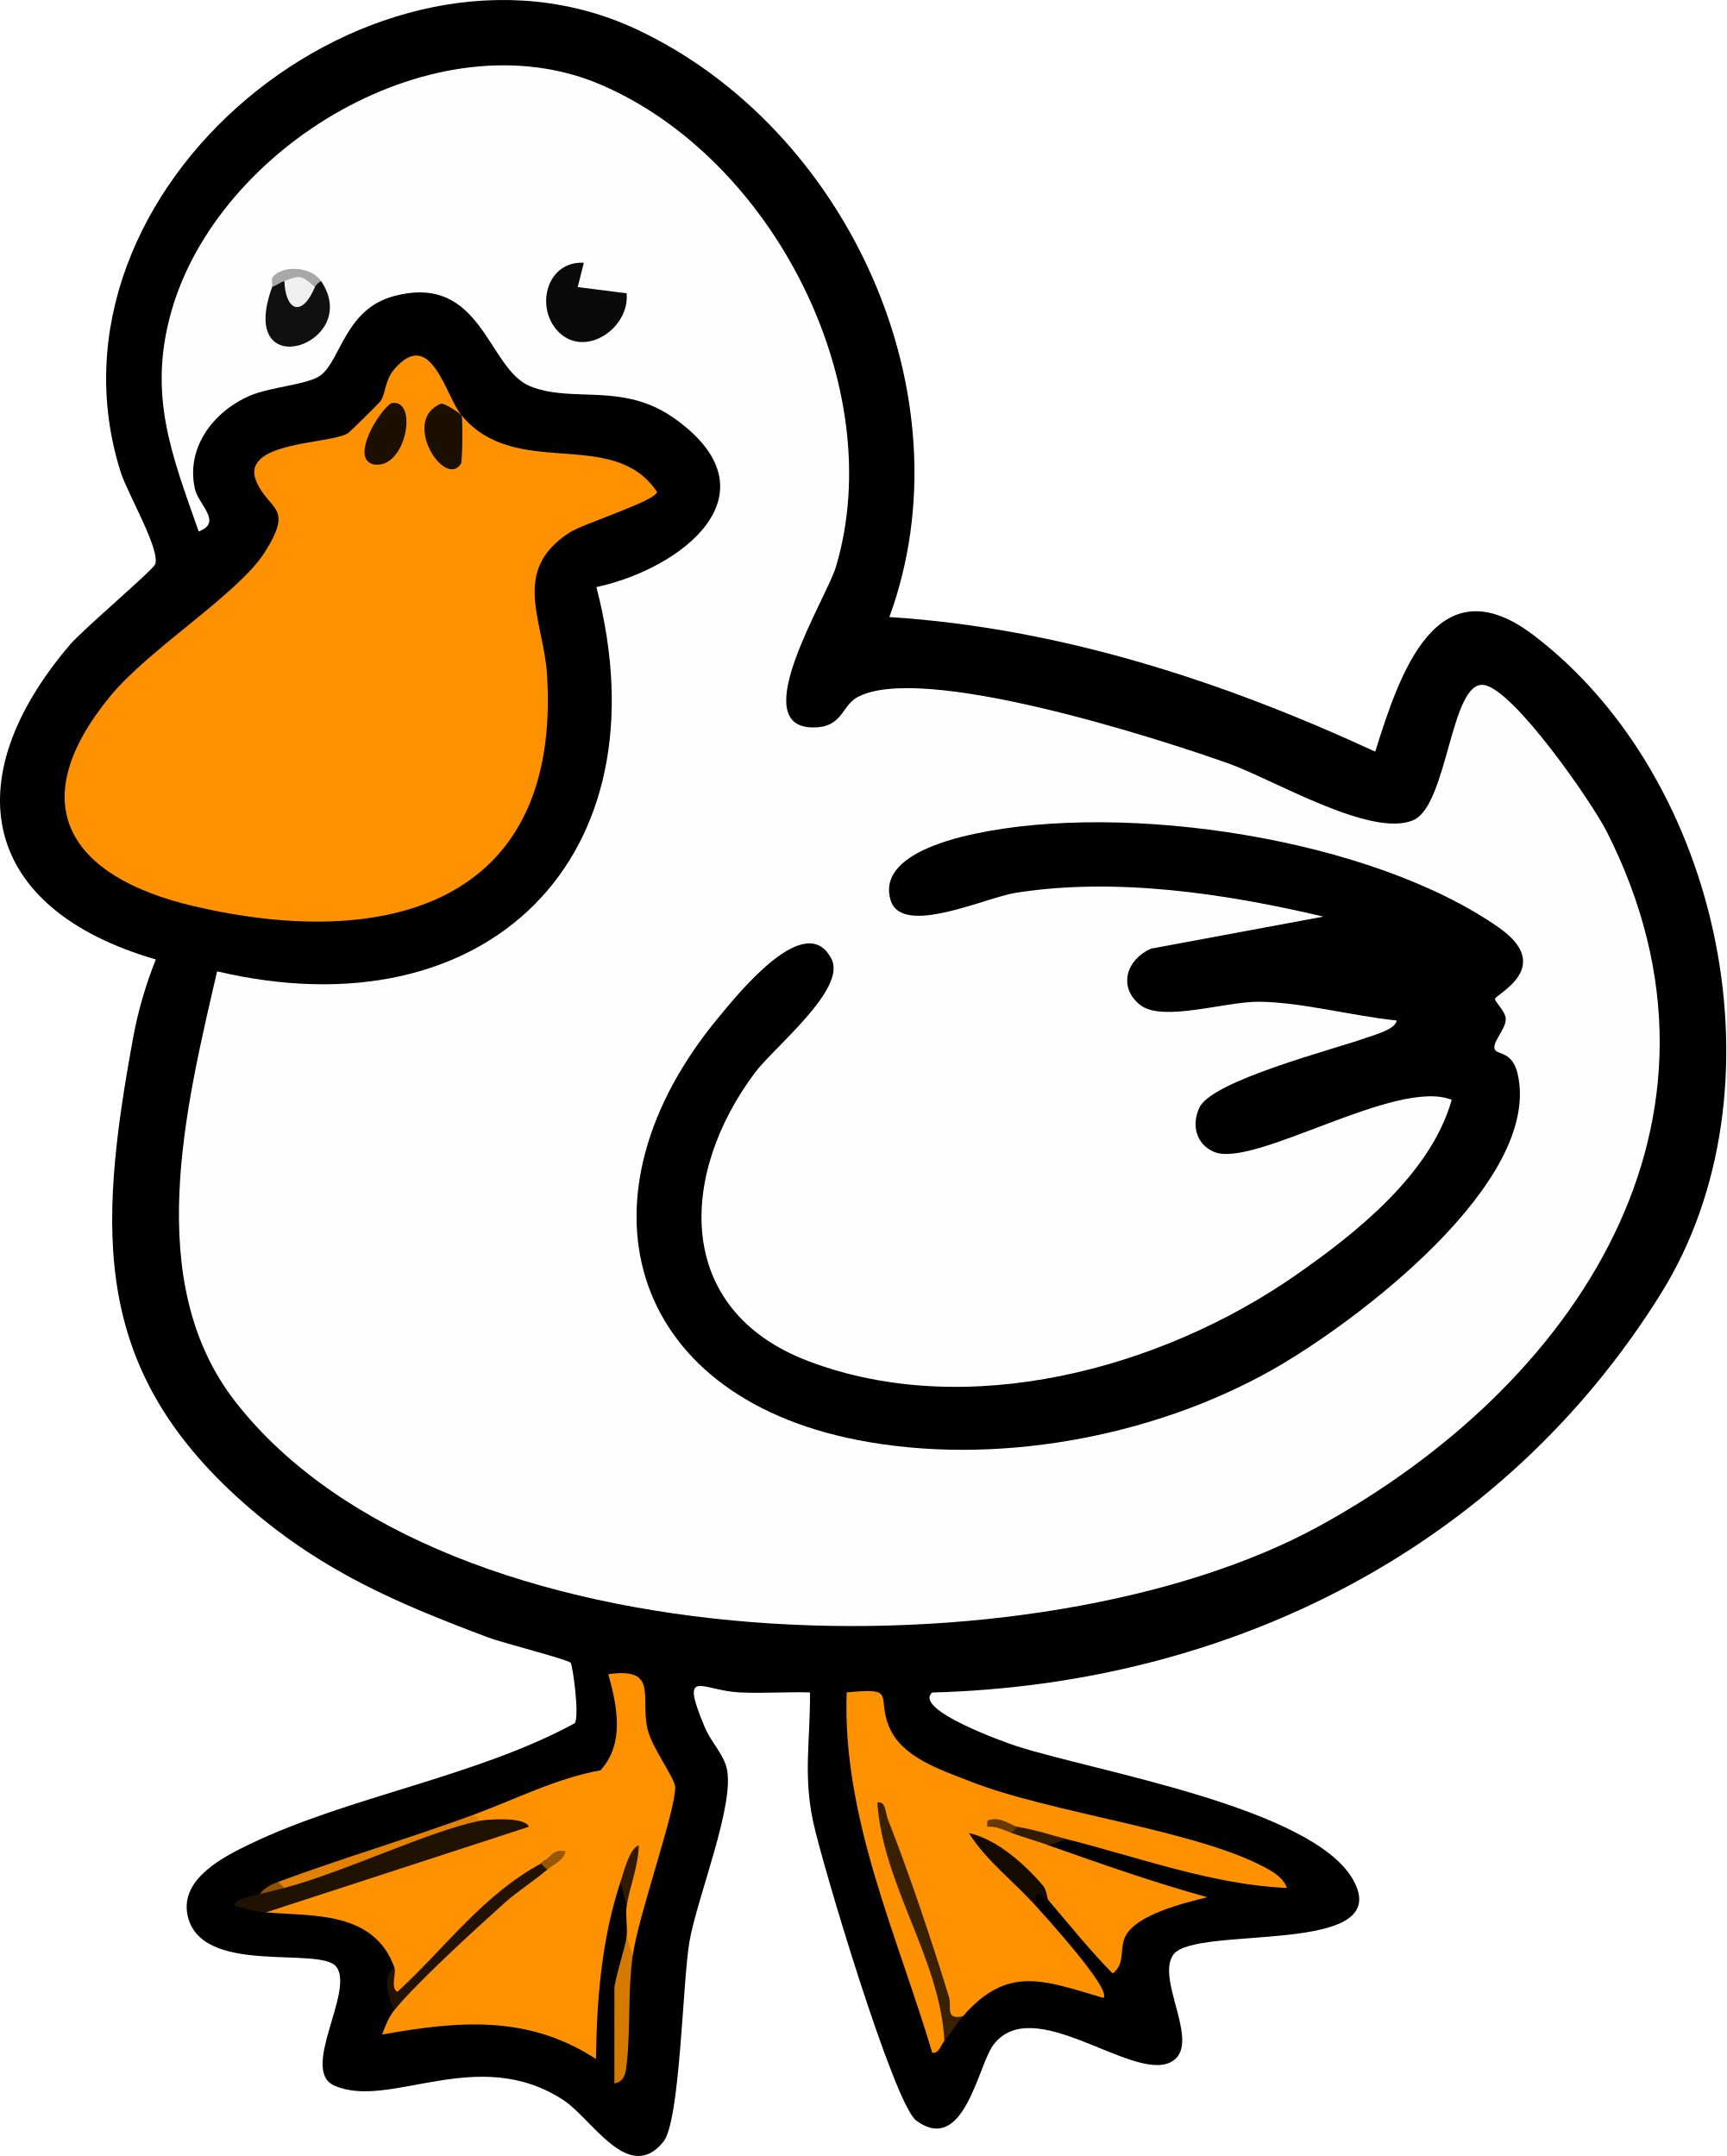
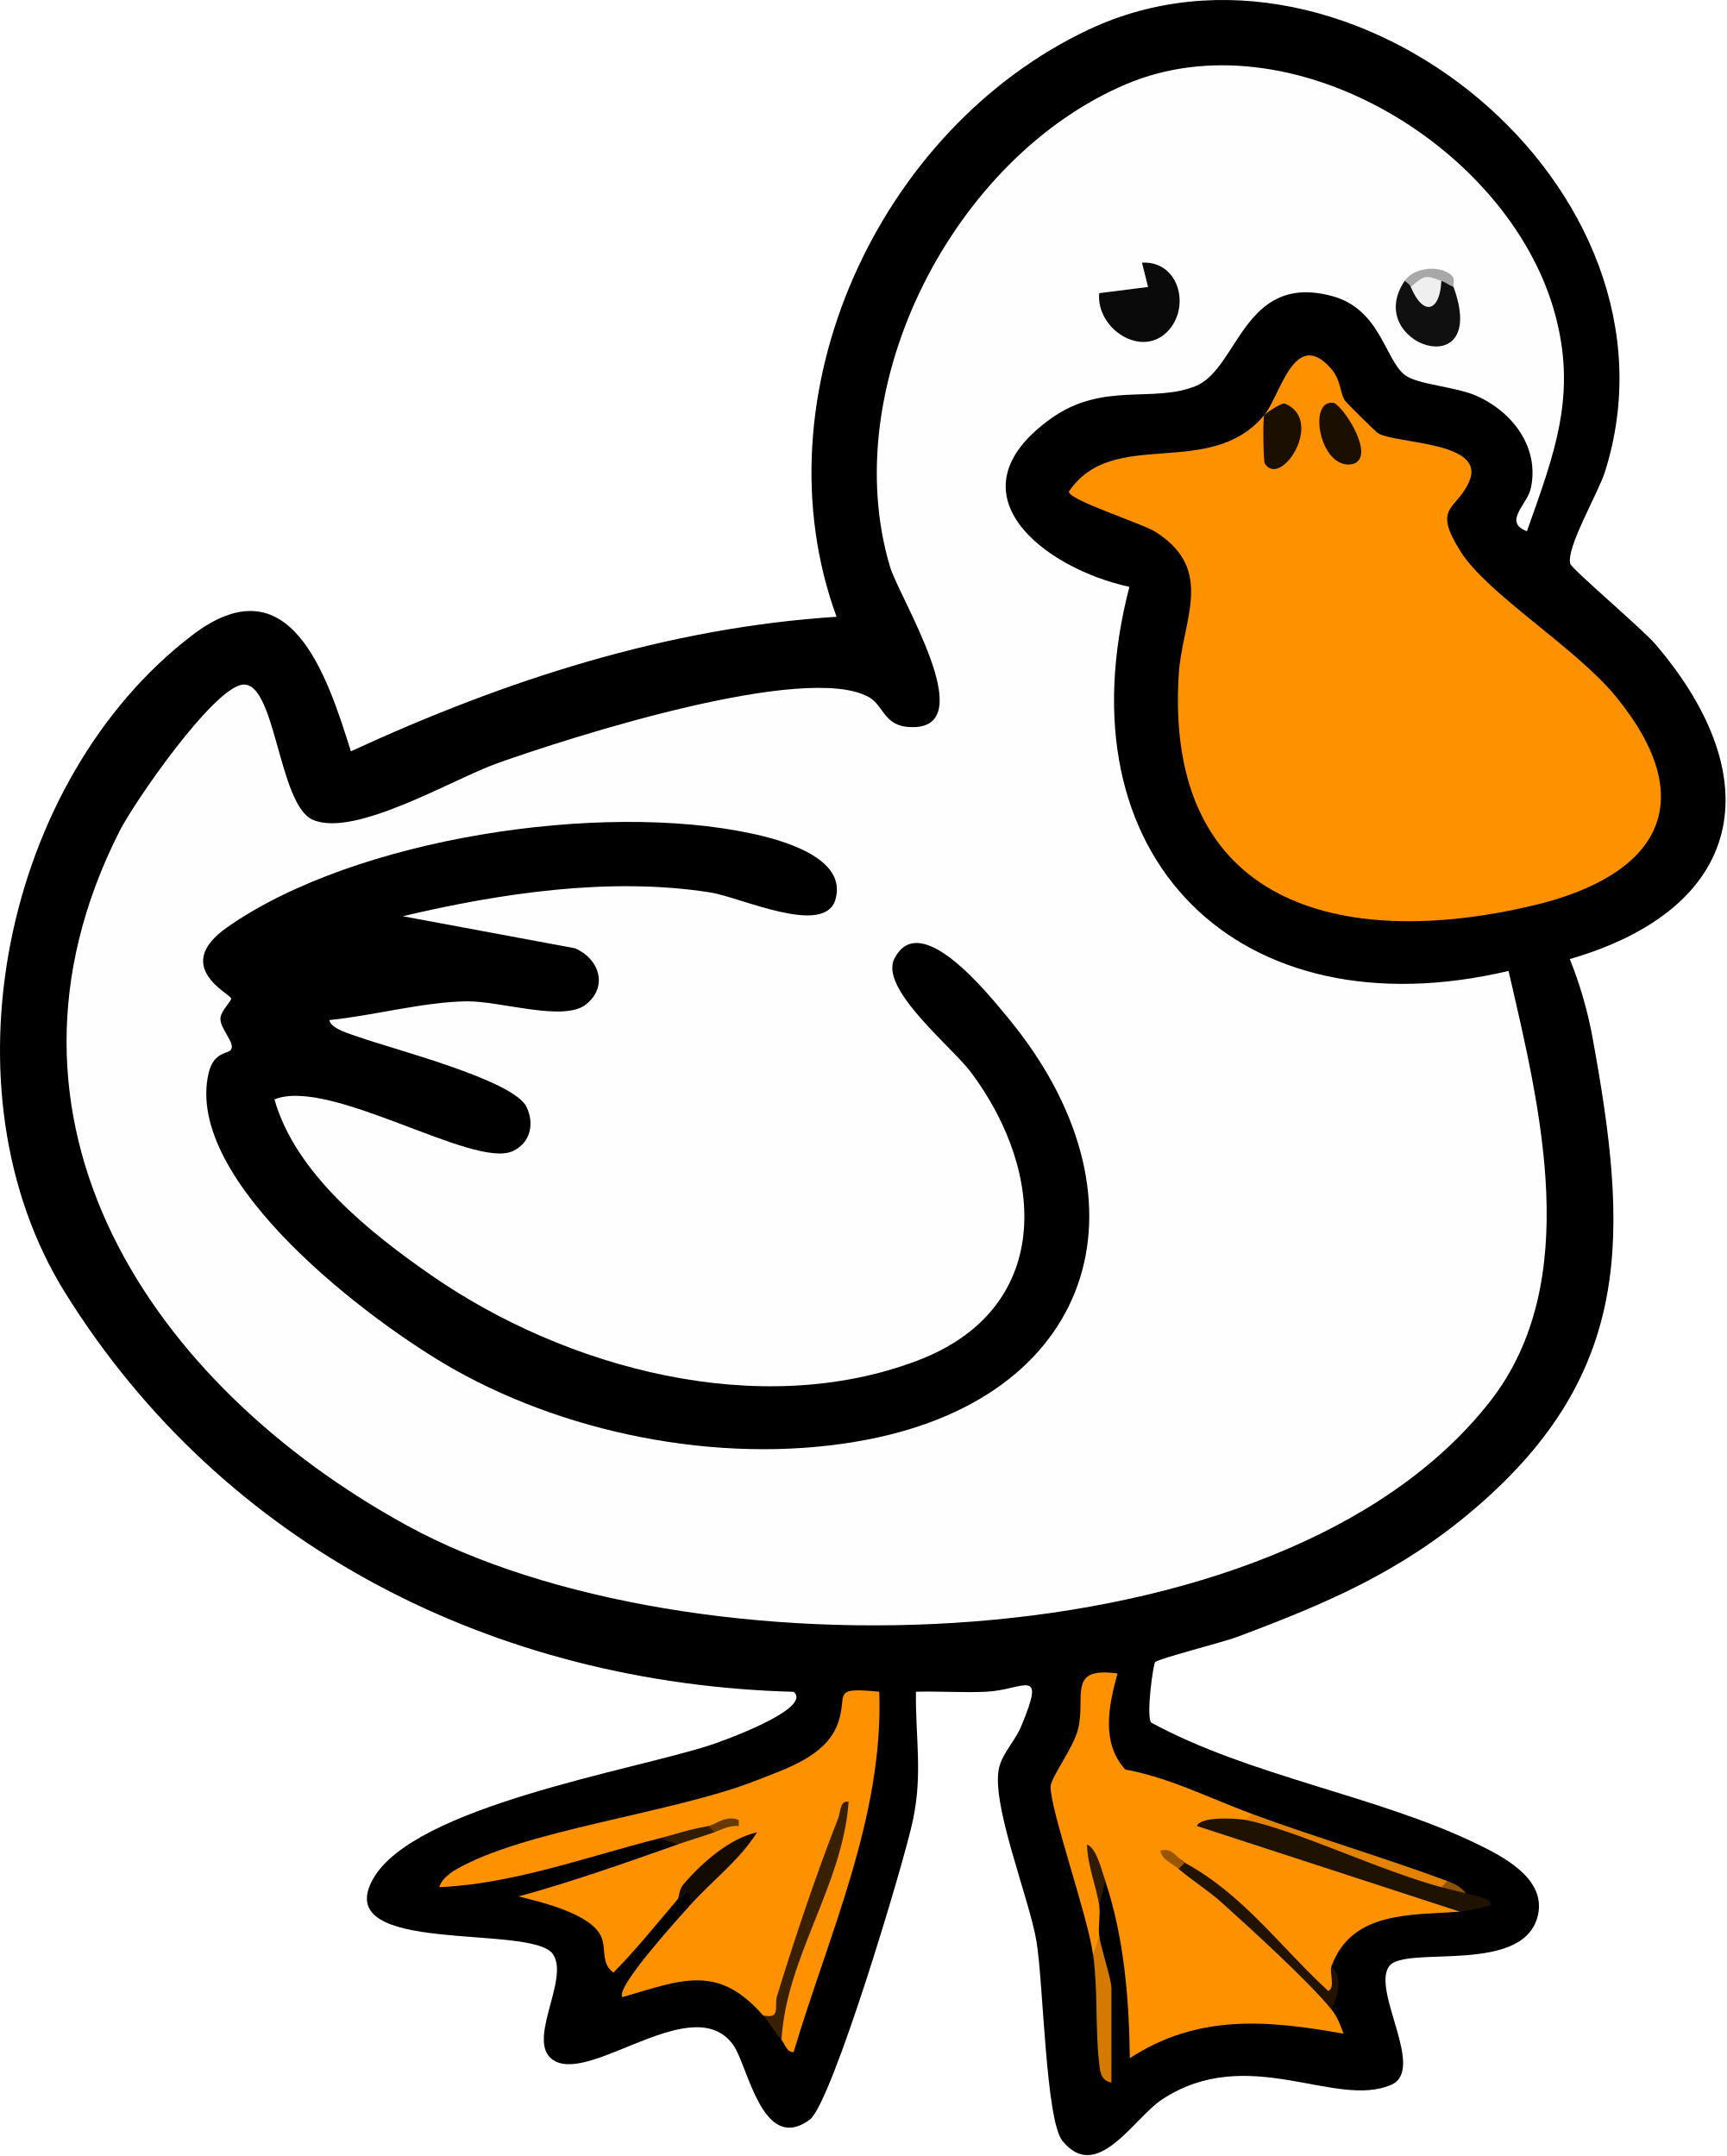
- <svg xmlns="http://www.w3.org/2000/svg" id="Layer_1" version="1.1" viewBox="0 0 203.361 254.055" width="203.361" height="254.055">
-   <defs id="defs4">
-     <style id="style2">
-       .st0 {
-         fill: #fe9100;
-       }
- 
-       .st1 {
-         fill: #905200;
-       }
- 
-       .st2 {
-         fill: #311c00;
-       }
- 
-       .st3 {
-         fill: #130b00;
-       }
- 
-       .st4 {
-         fill: #985700;
-       }
- 
-       .st5 {
-         fill: #221300;
-       }
- 
-       .st6 {
-         fill: #301b00;
-       }
- 
-       .st7 {
-         fill: #d57a00;
-       }
- 
-       .st8 {
-         fill: #efefef;
-       }
- 
-       .st9 {
-         fill: #a8a8a8;
-       }
- 
-       .st10 {
-         fill: #1a0f00;
-       }
- 
-       .st11 {
-         fill: #673b00;
-       }
- 
-       .st12 {
-         fill: #1f1200;
-       }
- 
-       .st13 {
-         fill: #0a0a0a;
-       }
- 
-       .st14 {
-         fill: #fefefe;
-       }
- 
-       .st15 {
-         fill: #101010;
-       }
- 
-       .st16 {
-         fill: #e38200;
-       }
- 
-       .st17 {
-         fill: #392100;
-       }
-     </style>
-   </defs>
-   <path d="m 104.778,72.71 c 20.04,1.29 39.15,7.51 57.23,15.86 2.85,-9.11 7.23,-22.45 18.71,-13.68 22.18,16.95 29.85,53.63 14.94,77.55 -18.71,30.02 -50.7,46.05 -85.84,47 -2.31,2.01 8.67,5.91 9.89,6.3 9.25,3 34.88,7.21 39.69,15.76 5.14,9.13 -18.67,5.25 -21.19,8.85 -2.1,3 3.53,10.73 -0.32,12.66 -4.58,2.29 -16.24,-8.3 -20.9,-2 -1.78,2.4 -3.42,12.97 -9.04,8.88 -2.64,-1.92 -11.18,-30.51 -12.18,-35.33 -1.15,-5.54 -0.3,-9.49 -0.35,-15.13 -2.75,-0.08 -5.52,0.13 -8.28,0 -4.45,-0.21 -7.15,-3.13 -4.11,4.11 0.68,1.62 2.08,3.03 2.54,4.66 1.17,4.1 -3.46,15.38 -4.35,20.61 -0.82,4.79 -1.08,21.11 -3.07,23.57 -4.08,5.03 -8.37,-2.66 -11.73,-4.88 -10.14,-6.68 -20.48,1.15 -27.03,-1.74 -4.08,-1.8 2.35,-11.08 0.26,-13.97 -1.86,-2.57 -16.21,1.21 -17.58,-6.24 -0.77,-4.2 4.26,-6.75 7.33,-8.23 11.76,-5.67 26.62,-7.91 38.31,-14.26 0.59,-0.88 -0.25,-6.84 -0.48,-7.12 -0.32,-0.39 -8.04,-2.36 -9.64,-2.96 -10.61,-3.98 -19.32,-7.68 -28.05,-15.15 -18.82,-16.12 -18.08,-32.51 -13.85,-55.57 0.57,-3.11 1.49,-6.27 2.67,-9.2 -20.63,-5.99 -23.69,-21.18 -10.1,-37.11 1.53,-1.79 9.81,-8.81 10.03,-9.47 0.59,-1.78 -3.28,-8.34 -4.07,-10.85 -10.59,-33.4 30.06,-66.6 60.8,-52.16 24.77,11.63 39.3,43.14 29.75,69.25 z" id="path6" />
-   <path class="st14" d="m 25.578,114.46 c 31.75,7.48 53,-13.33 44.68,-45.28 10.03,-2.16 21.55,-11.02 9.26,-19.83 -6.14,-4.4 -11.98,-1.79 -17.05,-3.83 -5.07,-2.04 -5.64,-13.4 -16.05,-10.63 -5.77,1.53 -6.26,7.54 -8.65,9.34 -1.48,1.11 -5.95,1.35 -8.38,2.42 -4.31,1.89 -7.52,6.16 -6.42,10.98 0.43,1.87 3.29,3.91 0.44,5 -3.19,-9.08 -6.01,-16.07 -3.23,-25.9 5.51,-19.52 31.24,-34.98 50.51,-26.79 20.29,8.63 34.13,35.54 27.79,56.85 -1.11,3.72 -10.67,18.84 -2.74,18.93 3.49,0.04 3.37,-2.47 5.19,-3.52 7.38,-4.22 35.24,4.72 43.81,7.77 5.27,1.88 16.82,8.82 21.76,6.67 4.08,-1.77 4.38,-16.53 8.33,-15.92 3.51,0.54 12.67,13.77 14.45,17.27 17.31,34.18 -3.79,65.35 -33.89,81.85 -32.76,17.96 -102.88,17.07 -127.64,-14.64 -11.05,-14.15 -5.86,-34.75 -2.17,-50.75 z" id="path8" />
-   <path class="st0" d="m 54.378,48.95 q -1.65,1.13 0,0 c 6.44,7.72 17.83,1.27 23.02,9.01 -0.06,1.04 -8.64,3.72 -10.3,4.79 -6.99,4.52 -3.04,10.36 -2.65,16.81 1.66,27.06 -19.01,32.52 -41.62,27.22 -14.66,-3.43 -20.29,-12 -9.86,-24.72 4.67,-5.69 15.11,-12.05 18.25,-17.03 3.38,-5.37 0.56,-4.82 -0.97,-8.18 -2.21,-4.87 8.61,-4.47 10.74,-5.8 0.23,-0.14 3.63,-3.51 3.81,-3.75 0.64,-0.81 0.5,-2.45 1.63,-3.77 4.37,-5.09 6.04,3.14 7.95,5.42 z" id="path10" />
-   <path class="st0" d="m 74.538,230.39 c -0.66,0.3 -0.9,-0.42 -0.72,-2.16 0.14,-1.14 -0.16,-2.48 0,-3.6 l -0.07,-2.6 c 1.93,-5.14 1.71,-5.23 -0.65,-0.28 -2.22,6.68 -2.8,13.85 -2.89,20.88 -8.01,-5.24 -16.21,-4.49 -25.19,-2.89 0.38,-1.02 0.74,-2.01 1.44,-2.87 -0.3,-1.8 0.04,-2.47 1.01,-2.01 5.04,-5.93 10.71,-10.78 16.99,-14.55 1.01,-1.2 0.77,-1.44 -0.72,-0.72 -5.7,4.98 -11.58,10.22 -16.86,15.91 -1.28,-0.84 -0.94,-2.43 -0.42,-3.67 -2.4,-6.65 -9.56,-6.02 -15.12,-6.48 -0.28,-0.56 -0.32,-1.07 0.11,-1.22 8.6,-2.88 17.29,-5.77 25.95,-8.52 l -0.86,-1.06 c -0.65,0.02 -0.93,-0.01 -0.72,-0.72 4.94,-1.82 9.68,-4.27 14.93,-5.23 2.84,-3.15 1.99,-7.46 0.91,-11.32 5.97,-0.84 3.72,2.69 4.64,6.52 0.53,2.2 3.19,5.7 3.24,6.77 0.12,2.61 -4.36,15.21 -4.99,19.82 z" id="path12" />
-   <path class="st0" d="m 111.258,240.47 c -0.4,0.45 -0.58,1.47 -1.43,1.44 -4.12,-13.87 -10.61,-27.69 -10.09,-42.48 6.01,-0.6 3.5,0.38 4.99,4.02 1.49,3.64 6.07,5.08 9.43,6.41 9.78,3.88 27.49,5.85 35.52,10.56 0.73,0.43 1.7,1.19 1.91,2.05 -8.66,-0.37 -17.4,-3.59 -25.92,-5.75 -1.93,0.19 -4.45,-0.14 -5.76,-1.44 -0.63,0.09 -0.87,0.33 -0.72,0.72 1.48,-0.27 3.57,0.12 4.32,1.44 6.19,2.18 12.39,4.38 18.73,6.12 -2.64,0.66 -8.48,2.03 -9.71,4.7 -0.64,1.4 0.03,3.24 -1.46,4.28 -2.68,-2.72 -5.09,-5.73 -7.56,-8.63 -1,-1.5 -2.09,-1.13 -1.44,0.72 1.08,1.22 8.93,9.79 7.92,10.8 -7.01,-2.06 -11.25,-3.93 -16.56,2.16 -1.19,0.72 -1.88,1.48 -2.16,2.88 z" id="path14" />
-   <path class="st12" d="m 56.538,214.55 c 0.85,-0.17 5.36,-0.5 5.76,0.71 l -30.96,10.09 c -1.27,-0.1 -2.38,-0.45 -3.6,-0.73 -0.58,-0.76 2.17,-1.24 2.88,-1.43 0.97,-0.8 1.93,-1.04 2.88,-0.72 7.18,-3.08 15.45,-6.47 23.04,-7.92 z" id="path16" />
-   <path class="st5" d="m 64.458,220.31 c -1.57,1.36 -3.56,2.6 -5.05,3.95 -3.41,3.07 -10.28,9.32 -12.95,12.61 -0.77,-1.37 -1.43,-3.96 0,-5.04 0.25,0.7 -0.5,2.45 0.36,2.88 5.71,-5.26 10.04,-11.4 16.92,-15.12 1.01,-0.95 1.38,-0.55 0.72,0.72 z" id="path18" />
-   <path class="st17" d="m 111.258,240.47 c -0.56,-9.78 -7.22,-18.23 -7.91,-28.08 1.04,-0.17 0.94,1.21 1.24,1.98 2.55,6.46 5.15,14.26 7.2,20.93 0.37,1.22 -0.51,2.73 1.63,2.29 -0.73,0.84 -1.31,1.92 -2.16,2.88 z" id="path20" />
-   <path class="st16" d="m 56.538,214.55 c -6.02,1.22 -15.74,5.96 -23.04,7.92 -0.69,0.04 -0.95,0 -0.72,-0.72 7.6,-2.82 15.43,-5.12 23.04,-7.92 z" id="path22" />
-   <path class="st7" d="m 74.538,230.39 c -0.59,4.31 -0.25,8.64 -0.69,12.63 -0.12,1.08 -0.15,2.23 -1.47,2.49 v -11.16 c 0,-1.03 1.29,-4.91 1.44,-6.12 z" id="path24" />
-   <path class="st3" d="m 123.498,223.91 c -1.47,-0.92 -1.56,-1.2 -1.44,0.72 -2.56,-2.88 -5.83,-5.3 -7.92,-8.63 3.3,0.73 6.53,3.64 8.67,6.11 0.55,0.64 0.53,1.62 0.69,1.8 z" id="path26" />
-   <path class="st2" d="m 125.658,216.71 -2.16,0.72 c -1.42,-0.5 -2.91,-0.92 -4.32,-1.44 -0.96,-0.97 -0.58,-0.93 0.72,-0.72 2.42,0.42 3.65,0.91 5.76,1.44 z" id="path28" />
-   <path class="st6" d="m 73.818,224.63 -0.72,-2.88 c 0.39,-1.16 1.02,-3.88 2.15,-4.32 0,2.32 -1.12,5.08 -1.43,7.2 z" id="path30" />
-   <path class="st1" d="m 33.498,222.47 c -0.97,0.26 -1.94,0.47 -2.88,0.72 0.54,-0.76 1.32,-1.13 2.16,-1.44 z" id="path32" />
-   <path d="m 176.128,123.74 c 0.39,0.53 2.06,0.23 2.65,2.77 2.97,12.78 -19.17,29.4 -28.88,34.89 -14.2,8.03 -32.85,11.41 -48.85,8.29 -27.37,-5.34 -33.76,-28.88 -16.41,-49.79 2.2,-2.65 10.33,-12.9 13.33,-6.86 1.75,3.53 -6.79,10.38 -9.01,13.33 -9,12 -9.62,27.99 6.27,34.02 18.67,7.09 41.47,0.93 57.3,-10.05 7.29,-5.06 16.02,-12.02 18.49,-20.74 -6.53,-2.64 -23.43,8.2 -28.06,6.11 -2.11,-0.95 -2.61,-3.23 -1.65,-5.22 1.54,-3.2 15.95,-6.86 19.82,-8.26 0.91,-0.33 3.26,-0.94 3.41,-1.98 -5.12,-0.51 -11.07,-2.14 -16.17,-2.21 -3.97,-0.05 -11.42,2.45 -14.05,0.38 -2.63,-2.07 -1.65,-5.34 1.26,-6.63 l 20.32,-3.78 c -11.5,-2.72 -24.48,-4.67 -36.27,-2.8 -3.54,0.56 -13.43,5.23 -14.72,0.84 -1.46,-4.96 6.4,-7.05 9.92,-7.8 17.71,-3.79 46.65,0.49 61.74,11.05 6.66,4.67 -0.41,7.87 -0.45,8.41 -0.02,0.34 1.17,1.4 1.26,2.28 0.12,1.26 -1.81,2.97 -1.23,3.76 z" id="path34" />
-   <path class="st13" d="m 68.778,30.96 -0.72,2.87 5.76,0.73 c 0.4,4.23 -5.18,7.88 -8.26,4.29 -2.48,-2.9 -1.06,-8.1 3.21,-7.89 z" id="path36" />
-   <path class="st15" d="m 37.098,33.83 c -1.09,-1 -0.63,-1.44 0.72,-0.72 5.05,7.46 -10.05,12.51 -5.76,0.72 0.26,-0.9 0.69,-1.38 1.44,-0.72 1.06,1.1 2.26,1.34 3.6,0.72 z" id="path38" />
-   <path class="st9" d="m 37.818,33.11 c -0.26,0.19 -0.6,0.43 -0.72,0.72 -1.29,0.71 -2.73,0.46 -3.6,-0.72 -0.5,0.17 -0.95,0.53 -1.44,0.72 0.1,-0.27 -0.2,-0.91 0.14,-1.27 1.26,-1.36 4.5,-1.12 5.62,0.55 z" id="path40" />
-   <path class="st10" d="m 54.378,48.95 c 0.16,0.46 0.1,5.41 -0.07,5.68 -1.89,3.04 -7.13,-5.11 -2.36,-7.06 0.51,-0.08 2.38,1.25 2.43,1.39 z" id="path42" />
-   <path class="st10" d="m 46.108,47.51 c 3.25,-0.67 1.74,8 -2.16,7.2 -2.7,-0.75 0.72,-6.35 2.16,-7.2 z" id="path44" />
-   <path class="st4" d="m 63.738,219.59 c 0.88,-0.48 1.44,-1.86 2.88,-1.43 -0.2,1.11 -1.45,1.54 -2.16,2.15 z" id="path46" />
-   <path class="st11" d="m 119.898,215.27 -0.72,0.72 c -0.94,-0.35 -1.82,-0.81 -2.88,-0.73 v -0.7 c 1.46,-0.68 2.83,0.58 3.6,0.71 z" id="path48" />
-   <path class="st8" d="m 37.098,33.83 c -1.52,3.6 -3.46,2.84 -3.6,-0.72 1.82,-0.64 1.9,-0.78 3.6,0.72 z" id="path50" />
+ <svg xmlns="http://www.w3.org/2000/svg" width="100%" height="100%" viewBox="0 0 848 1059" version="1.1" xml:space="preserve" style="fill-rule:evenodd;clip-rule:evenodd;stroke-linejoin:round;stroke-miterlimit:2;">
+   <clipPath id="_clip1">
+     <rect x="0" y="0" width="847.339" height="1058.56" />
+   </clipPath>
+   <g clip-path="url(#_clip1)">
+     <path id="path6" d="M410.765,302.958c-83.5,5.375 -163.125,31.292 -238.458,66.083c-11.875,-37.958 -30.125,-93.541 -77.958,-57c-92.417,70.625 -124.375,223.459 -62.25,323.125c77.958,125.084 211.25,191.875 357.666,195.834c9.625,8.375 -36.125,24.625 -41.208,26.25c-38.542,12.5 -145.333,30.041 -165.375,65.666c-21.417,38.042 77.792,21.875 88.292,36.875c8.75,12.5 -14.709,44.709 1.333,52.75c19.083,9.542 67.667,-34.583 87.083,-8.333c7.417,10 14.25,54.042 37.667,37c11,-8 46.583,-127.125 50.75,-147.208c4.792,-23.084 1.25,-39.542 1.458,-63.042c11.459,-0.333 23,0.542 34.5,-0c18.542,-0.875 29.792,-13.042 17.125,17.125c-2.833,6.75 -8.666,12.625 -10.583,19.417c-4.875,17.083 14.417,64.083 18.125,85.875c3.417,19.958 4.5,87.958 12.792,98.208c17,20.958 34.875,-11.083 48.875,-20.333c42.25,-27.834 85.333,4.791 112.625,-7.25c17,-7.5 -9.792,-46.167 -1.084,-58.209c7.75,-10.708 67.542,5.042 73.25,-26c3.209,-17.5 -17.75,-28.125 -30.541,-34.291c-49,-23.625 -110.917,-32.959 -159.625,-59.417c-2.459,-3.667 1.041,-28.5 2,-29.667c1.333,-1.625 33.5,-9.833 40.166,-12.333c44.209,-16.583 80.5,-32 116.875,-63.125c78.417,-67.167 75.334,-135.458 57.709,-231.542c-2.375,-12.958 -6.209,-26.125 -11.125,-38.333c85.958,-24.958 98.708,-88.25 42.083,-154.625c-6.375,-7.458 -40.875,-36.708 -41.792,-39.458c-2.458,-7.417 13.667,-34.75 16.959,-45.209c44.125,-139.166 -125.25,-277.5 -253.334,-217.333c-103.208,48.458 -163.75,179.75 -123.958,288.542l-0.042,-0.042Z" style="fill-rule:nonzero;" />
+     <path id="path8" d="M740.765,476.916c-132.291,31.167 -220.833,-55.541 -186.166,-188.666c-41.792,-9 -89.792,-45.917 -38.584,-82.625c25.584,-18.334 49.917,-7.459 71.042,-15.959c21.125,-8.5 23.5,-55.833 66.875,-44.291c24.042,6.375 26.083,31.416 36.042,38.916c6.166,4.625 24.791,5.625 34.916,10.084c17.959,7.875 31.334,25.666 26.75,45.75c-1.791,7.791 -13.708,16.291 -1.833,20.833c13.292,-37.833 25.042,-66.958 13.458,-107.917c-22.958,-81.333 -130.166,-145.75 -210.458,-111.625c-84.542,35.959 -142.208,148.084 -115.792,236.875c4.625,15.5 44.459,78.5 11.417,78.875c-14.542,0.167 -14.042,-10.291 -21.625,-14.666c-30.75,-17.584 -146.833,19.666 -182.542,32.375c-21.958,7.833 -70.083,36.75 -90.666,27.791c-17,-7.375 -18.25,-68.875 -34.709,-66.333c-14.625,2.25 -52.791,57.375 -60.208,71.958c-72.125,142.417 15.792,272.292 141.208,341.042c136.5,74.833 428.667,71.125 531.834,-61c46.041,-58.958 24.416,-144.792 9.041,-211.458l0,0.041Z" style="fill:#fefefe;fill-rule:nonzero;" />
+     <path id="path10" d="M620.765,203.958c4.584,3.139 4.584,3.139 0,-0c-26.833,32.167 -74.291,5.292 -95.916,37.542c0.25,4.333 36,15.5 42.916,19.958c29.125,18.833 12.667,43.167 11.042,70.042c-6.917,112.75 79.208,135.5 173.417,113.416c61.083,-14.291 84.541,-50 41.083,-103c-19.458,-23.708 -62.958,-50.208 -76.042,-70.958c-14.083,-22.375 -2.333,-20.083 4.042,-34.083c9.208,-20.292 -35.875,-18.625 -44.75,-24.167c-0.958,-0.583 -15.125,-14.625 -15.875,-15.625c-2.667,-3.375 -2.083,-10.208 -6.792,-15.708c-18.208,-21.209 -25.166,13.083 -33.125,22.583Z" style="fill:#fe9100;fill-rule:nonzero;" />
+     <path id="path12" d="M536.765,959.958c2.75,1.25 3.75,-1.75 3,-9c-0.583,-4.75 0.667,-10.333 0,-15l0.292,-10.833c-8.042,-21.417 -7.125,-21.792 2.708,-1.167c9.25,27.833 11.667,57.708 12.042,87c33.375,-21.833 67.542,-18.708 104.958,-12.042c-1.583,-4.25 -3.083,-8.375 -6,-11.958c1.25,-7.5 -0.166,-10.292 -4.208,-8.375c-21,-24.708 -44.625,-44.917 -70.792,-60.625c-4.208,-5 -3.208,-6 3,-3c23.75,20.75 48.25,42.583 70.25,66.292c5.334,-3.5 3.917,-10.125 1.75,-15.292c10,-27.708 39.834,-25.083 63,-27c1.167,-2.333 1.334,-4.458 -0.458,-5.083c-35.833,-12 -72.042,-24.042 -108.125,-35.5l3.583,-4.417c2.709,0.083 3.875,-0.042 3,-3c-20.583,-7.583 -40.333,-17.792 -62.208,-21.792c-11.833,-13.125 -8.292,-31.083 -3.792,-47.166c-24.875,-3.5 -15.5,11.208 -19.333,27.166c-2.208,9.167 -13.292,23.75 -13.5,28.209c-0.5,10.875 18.167,63.375 20.792,82.583l0.041,-0Z" style="fill:#fe9100;fill-rule:nonzero;" />
+     <path id="path14" d="M383.765,1001.96c1.667,1.875 2.417,6.125 5.959,6c17.166,-57.792 44.208,-115.375 42.041,-177c-25.041,-2.5 -14.583,1.583 -20.791,16.75c-6.209,15.167 -25.292,21.167 -39.292,26.708c-40.75,16.167 -114.542,24.375 -148,44c-3.042,1.792 -7.083,4.959 -7.958,8.542c36.083,-1.542 72.5,-14.958 108,-23.958c8.041,0.791 18.541,-0.584 24,-6c2.625,0.375 3.625,1.375 3,3c-6.167,-1.125 -14.875,0.5 -18,6c-25.792,9.083 -51.625,18.25 -78.042,25.5c11,2.75 35.333,8.458 40.458,19.583c2.667,5.833 -0.125,13.5 6.084,17.833c11.166,-11.333 21.208,-23.875 31.5,-35.958c4.166,-6.25 8.708,-4.708 6,3c-4.5,5.083 -37.209,40.792 -33,45c29.208,-8.583 46.875,-16.375 69,9c4.958,3 7.833,6.167 9,12l0.041,-0Z" style="fill:#fe9100;fill-rule:nonzero;" />
+     <path id="path16" d="M611.765,893.958c-3.541,-0.708 -22.333,-2.083 -24,2.958l129,42.042c5.292,-0.417 9.917,-1.875 15,-3.042c2.417,-3.166 -9.041,-5.166 -12,-5.958c-4.041,-3.333 -8.041,-4.333 -12,-3c-29.916,-12.833 -64.375,-26.958 -96,-33Z" style="fill:#1f1200;fill-rule:nonzero;" />
+     <path id="path18" d="M578.765,917.958c6.542,5.667 14.834,10.833 21.042,16.458c14.208,12.792 42.833,38.834 53.958,52.542c3.209,-5.708 5.959,-16.5 0,-21c-1.041,2.917 2.084,10.208 -1.5,12c-23.791,-21.917 -41.833,-47.5 -70.5,-63c-4.208,-3.958 -5.75,-2.292 -3,3Z" style="fill:#221300;fill-rule:nonzero;" />
+     <path id="path20" d="M383.765,1001.96c2.334,-40.75 30.084,-75.958 32.959,-117c-4.334,-0.708 -3.917,5.042 -5.167,8.25c-10.625,26.917 -21.458,59.417 -30,87.208c-1.542,5.084 2.125,11.375 -6.792,9.542c3.042,3.5 5.459,8 9,12Z" style="fill:#392100;fill-rule:nonzero;" />
+     <path id="path22" d="M611.765,893.958c25.084,5.083 65.584,24.833 96,33c2.875,0.167 3.959,-0 3,-3c-31.666,-11.75 -64.291,-21.333 -96,-33l-3,3Z" style="fill:#e38200;fill-rule:nonzero;" />
+     <path id="path24" d="M536.765,959.958c2.459,17.958 1.042,36 2.875,52.625c0.5,4.5 0.625,9.292 6.125,10.375l0,-46.5c0,-4.292 -5.375,-20.458 -6,-25.5l-3,9Z" style="fill:#d57a00;fill-rule:nonzero;" />
+     <path id="path26" d="M332.765,932.958c6.125,-3.833 6.5,-5 6,3c10.667,-12 24.292,-22.083 33,-35.958c-13.75,3.041 -27.208,15.166 -36.125,25.458c-2.291,2.667 -2.208,6.75 -2.875,7.5Z" style="fill:#130b00;fill-rule:nonzero;" />
+     <path id="path28" d="M323.765,902.958l9,3c5.917,-2.083 12.125,-3.833 18,-6c4,-4.042 2.417,-3.875 -3,-3c-10.083,1.75 -15.208,3.792 -24,6Z" style="fill:#311c00;fill-rule:nonzero;" />
+     <path id="path30" d="M539.765,935.958l3,-12c-1.625,-4.833 -4.25,-16.167 -8.958,-18c0,9.667 4.667,21.167 5.958,30Z" style="fill:#301b00;fill-rule:nonzero;" />
+     <path id="path32" d="M707.765,926.958c4.042,1.083 8.084,1.958 12,3c-2.25,-3.167 -5.5,-4.708 -9,-6l-3,3Z" style="fill:#905200;fill-rule:nonzero;" />
+     <path id="path34" d="M113.474,515.583c-1.625,2.208 -8.584,0.958 -11.042,11.542c-12.375,53.25 79.875,122.5 120.333,145.375c59.167,33.458 136.875,47.541 203.542,34.541c114.042,-22.25 140.667,-120.333 68.375,-207.458c-9.167,-11.042 -43.042,-53.75 -55.542,-28.583c-7.291,14.708 28.292,43.25 37.542,55.541c37.5,50 40.083,116.625 -26.125,141.75c-77.792,29.542 -172.792,3.875 -238.75,-41.875c-30.375,-21.083 -66.75,-50.083 -77.042,-86.416c27.209,-11 97.625,34.166 116.917,25.458c8.792,-3.958 10.875,-13.458 6.875,-21.75c-6.417,-13.333 -66.458,-28.583 -82.583,-34.417c-3.792,-1.375 -13.584,-3.916 -14.209,-8.25c21.334,-2.125 46.125,-8.916 67.375,-9.208c16.542,-0.208 47.584,10.208 58.542,1.583c10.958,-8.625 6.875,-22.25 -5.25,-27.625l-84.667,-15.75c47.917,-11.333 102,-19.458 151.125,-11.666c14.75,2.333 55.959,21.791 61.334,3.5c6.083,-20.667 -26.667,-29.375 -41.334,-32.5c-73.791,-15.792 -194.375,2.041 -257.25,46.041c-27.75,19.459 1.709,32.792 1.875,35.042c0.084,1.417 -4.875,5.833 -5.25,9.5c-0.5,5.25 7.542,12.375 5.125,15.667l0.084,-0.042Z" style="fill-rule:nonzero;" />
+     <path id="path36" d="M560.765,129l3,11.958l-24,3.042c-1.666,17.625 21.584,32.833 34.417,17.875c10.333,-12.084 4.417,-33.75 -13.375,-32.875l-0.042,-0Z" style="fill:#0a0a0a;fill-rule:nonzero;" />
+     <path id="path38" d="M692.765,140.958c4.542,-4.167 2.625,-6 -3,-3c-21.041,31.083 41.875,52.125 24,3c-1.083,-3.75 -2.875,-5.75 -6,-3c-4.416,4.583 -9.416,5.583 -15,3Z" style="fill:#101010;fill-rule:nonzero;" />
+     <path id="path40" d="M689.765,137.958c1.084,0.792 2.5,1.792 3,3c5.375,2.958 11.375,1.917 15,-3c2.084,0.708 3.959,2.208 6,3c-0.416,-1.125 0.834,-3.792 -0.583,-5.292c-5.25,-5.666 -18.75,-4.666 -23.417,2.292Z" style="fill:#a8a8a8;fill-rule:nonzero;" />
+     <path id="path42" d="M620.765,203.958c-0.666,1.917 -0.416,22.542 0.292,23.667c7.875,12.666 29.708,-21.292 9.833,-29.417c-2.125,-0.333 -9.916,5.208 -10.125,5.792l0,-0.042Z" style="fill:#1a0f00;fill-rule:nonzero;" />
+     <path id="path44" d="M655.224,197.958c-13.542,-2.792 -7.25,33.333 9,30c11.25,-3.125 -3,-26.458 -9,-30Z" style="fill:#1a0f00;fill-rule:nonzero;" />
+     <path id="path46" d="M581.765,914.958c-3.666,-2 -6,-7.75 -12,-5.958c0.834,4.625 6.042,6.416 9,8.958l3,-3Z" style="fill:#985700;fill-rule:nonzero;" />
+     <path id="path48" d="M347.765,896.958l3,3c3.917,-1.458 7.584,-3.375 12,-3.042l0,-2.916c-6.083,-2.834 -11.791,2.416 -15,2.958Z" style="fill:#673b00;fill-rule:nonzero;" />
+     <path id="path50" d="M692.765,140.958c6.334,15 14.417,11.833 15,-3c-7.583,-2.667 -7.916,-3.25 -15,3Z" style="fill:#efefef;fill-rule:nonzero;" />
+   </g>
</svg>
